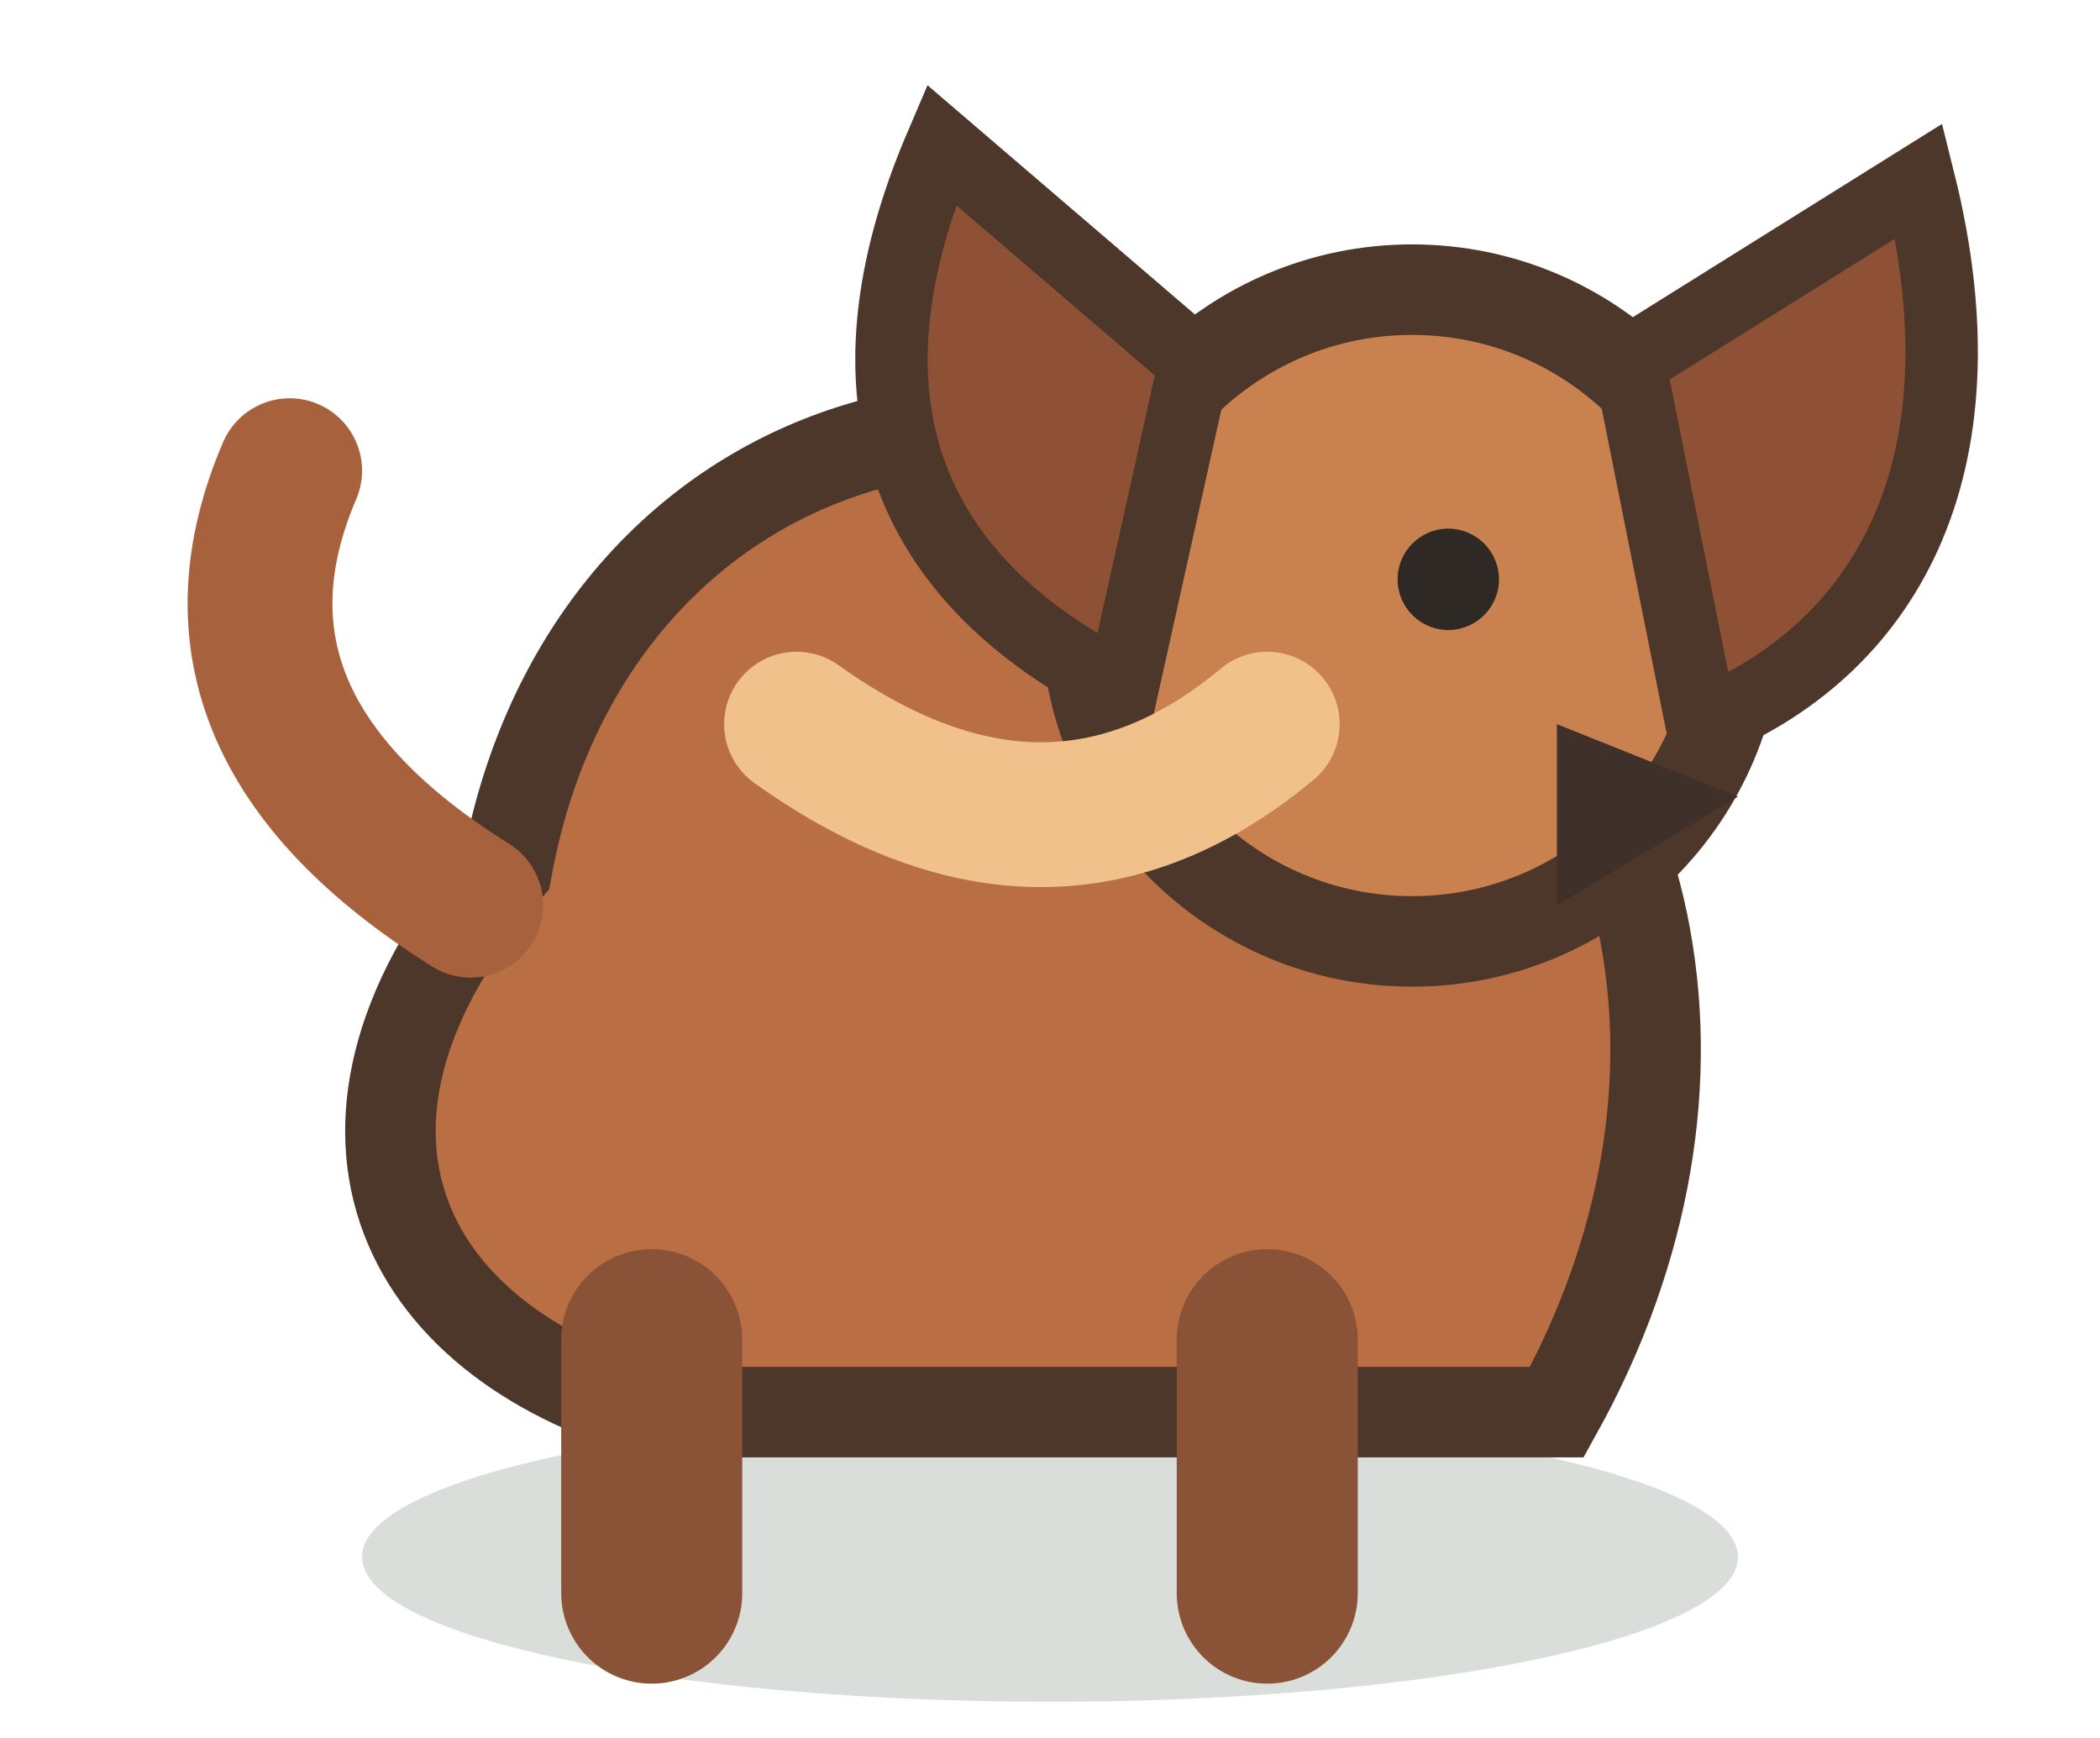
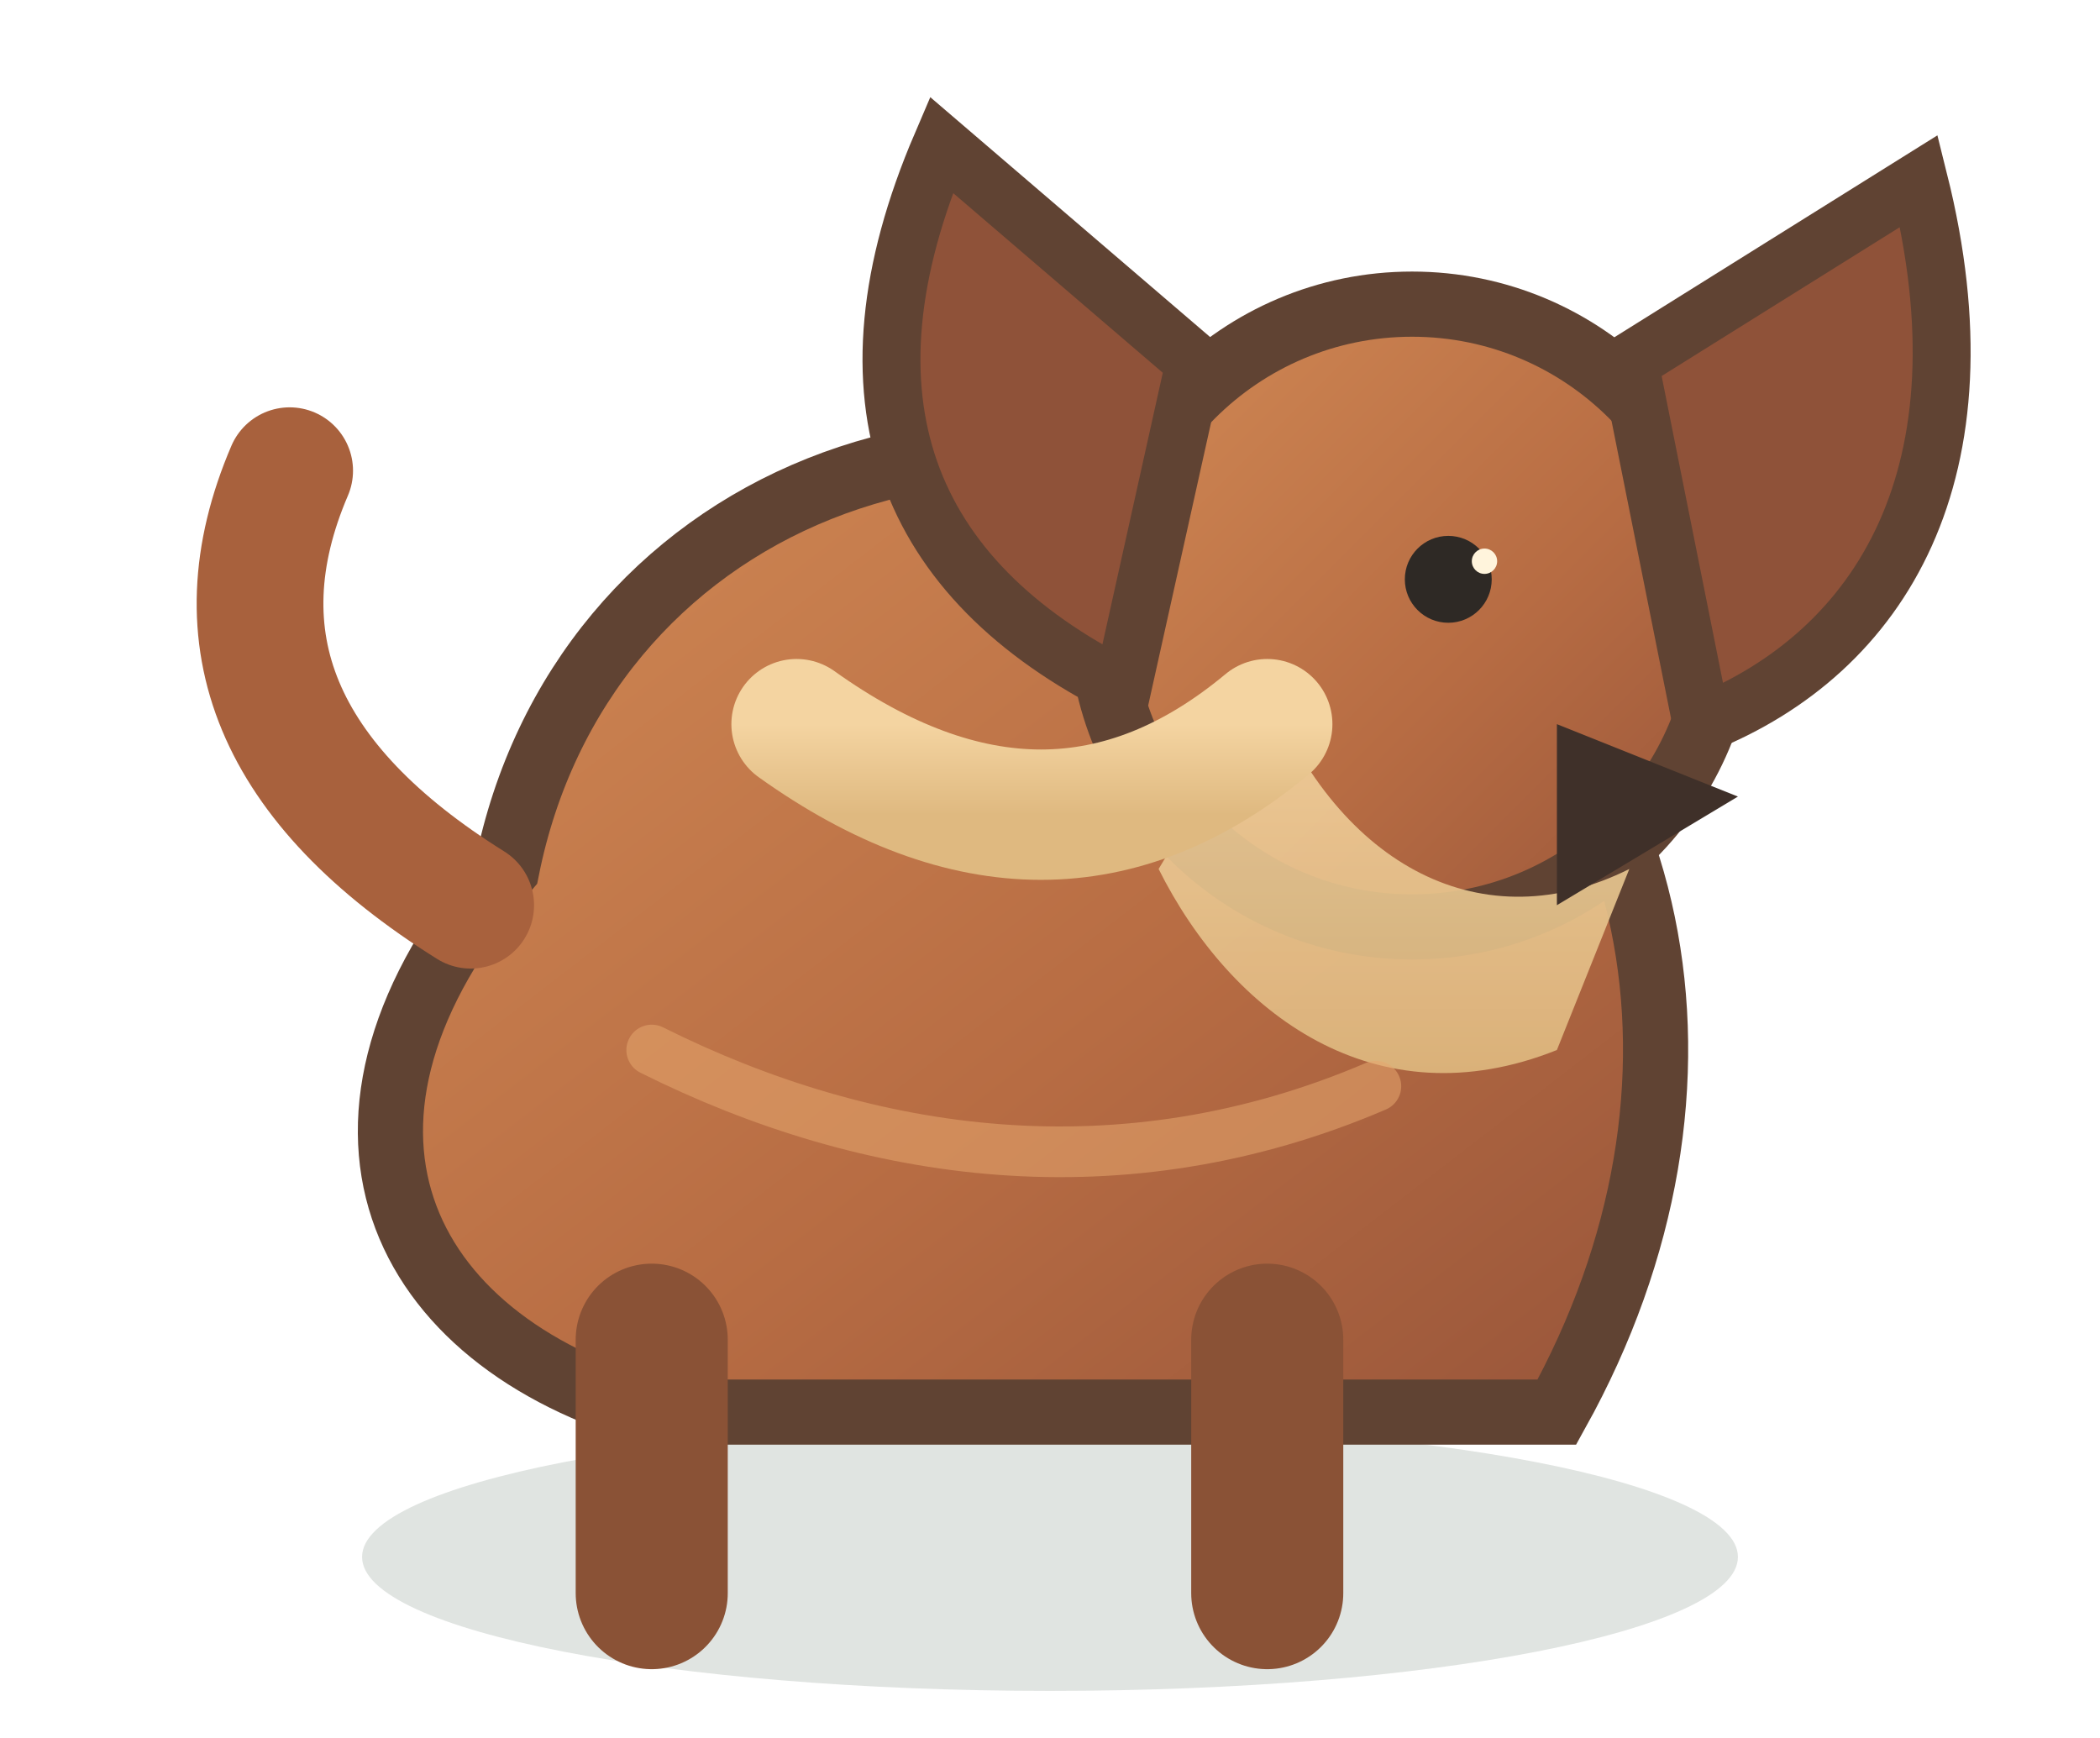
<svg xmlns="http://www.w3.org/2000/svg" width="58" height="48" viewBox="0 0 58 48">
-   <ellipse cx="29" cy="43" rx="19" ry="4" fill="#314936" opacity=".18" />
-   <path d="M14 24c2-11 13-16 24-9 8 5 10 15 5 24H18c-7-2-10-8-4-15z" fill="#b96f43" stroke="#4d372b" stroke-width="2.5" />
-   <circle cx="39" cy="17" r="9" fill="#c9824f" stroke="#4d372b" stroke-width="2.5" />
-   <path d="M33 10l-7-6c-3 7-1 12 5 15zM45 10l8-5c2 8-1 13-6 15z" fill="#8e5135" stroke="#4d372b" stroke-width="2" />
+   <defs>
+     <linearGradient id="fur" x1="0" y1="0" x2="1" y2="1">
+       <stop stop-color="#d28a55" />
+       <stop offset=".58" stop-color="#b76c43" />
+       <stop offset="1" stop-color="#98553a" />
+     </linearGradient>
+     <linearGradient id="cream" x1="0" y1="0" x2="0" y2="1">
+       <stop stop-color="#f4d4a1" />
+       <stop offset="1" stop-color="#dfb980" />
+     </linearGradient>
+   </defs>
+   <ellipse cx="29" cy="43" rx="19" ry="3.7" fill="#314936" opacity=".15" />
+   <path d="M14 24c2-10 13-15 24-9 8 5 10 15 5 24H18c-7-2-10-8-4-15z" fill="url(#fur)" stroke="#604333" stroke-width="1.8" />
+   <circle cx="39" cy="17" r="8.6" fill="url(#fur)" stroke="#604333" stroke-width="1.8" />
+   <path d="M33 10l-7-6c-3 7-1 12 5 15zM45 10l8-5c2 8-1 13-6 15z" fill="#8f5239" stroke="#604333" stroke-width="1.6" />
+   <path d="M35 19c2 5 6 7 10 5l-2 5c-5 2-9-1-11-5z" fill="url(#cream)" opacity=".9" />
  <path d="M43 20l5 2-5 3" fill="#3f3029" />
-   <circle cx="40" cy="16" r="1.4" fill="#2e2925" />
-   <path d="M18 37v7M35 37v7" stroke="#8a5236" stroke-width="5" stroke-linecap="round" />
-   <path d="M13 25Q5 20 8 13" fill="none" stroke="#a8613d" stroke-width="4" stroke-linecap="round" />
-   <path d="M22 20q7 5 13 0" fill="none" stroke="#f0c18b" stroke-width="4" stroke-linecap="round" />
+   <circle cx="40" cy="16" r="1.2" fill="#2e2925" />
+   <circle cx="41" cy="15.5" r=".35" fill="#fff4dc" />
+   <path d="M18 37v7M35 37v7" stroke="#8a5236" stroke-width="4.2" stroke-linecap="round" />
+   <path d="M13 25Q5 20 8 13" fill="none" stroke="#a8613d" stroke-width="3.5" stroke-linecap="round" />
+   <path d="M22 20q7 5 13 0" fill="none" stroke="url(#cream)" stroke-width="3.6" stroke-linecap="round" />
+   <path d="M18 29c6 3 13 4 20 1" fill="none" stroke="#e5a66d" stroke-width="1.4" opacity=".55" stroke-linecap="round" />
</svg>
